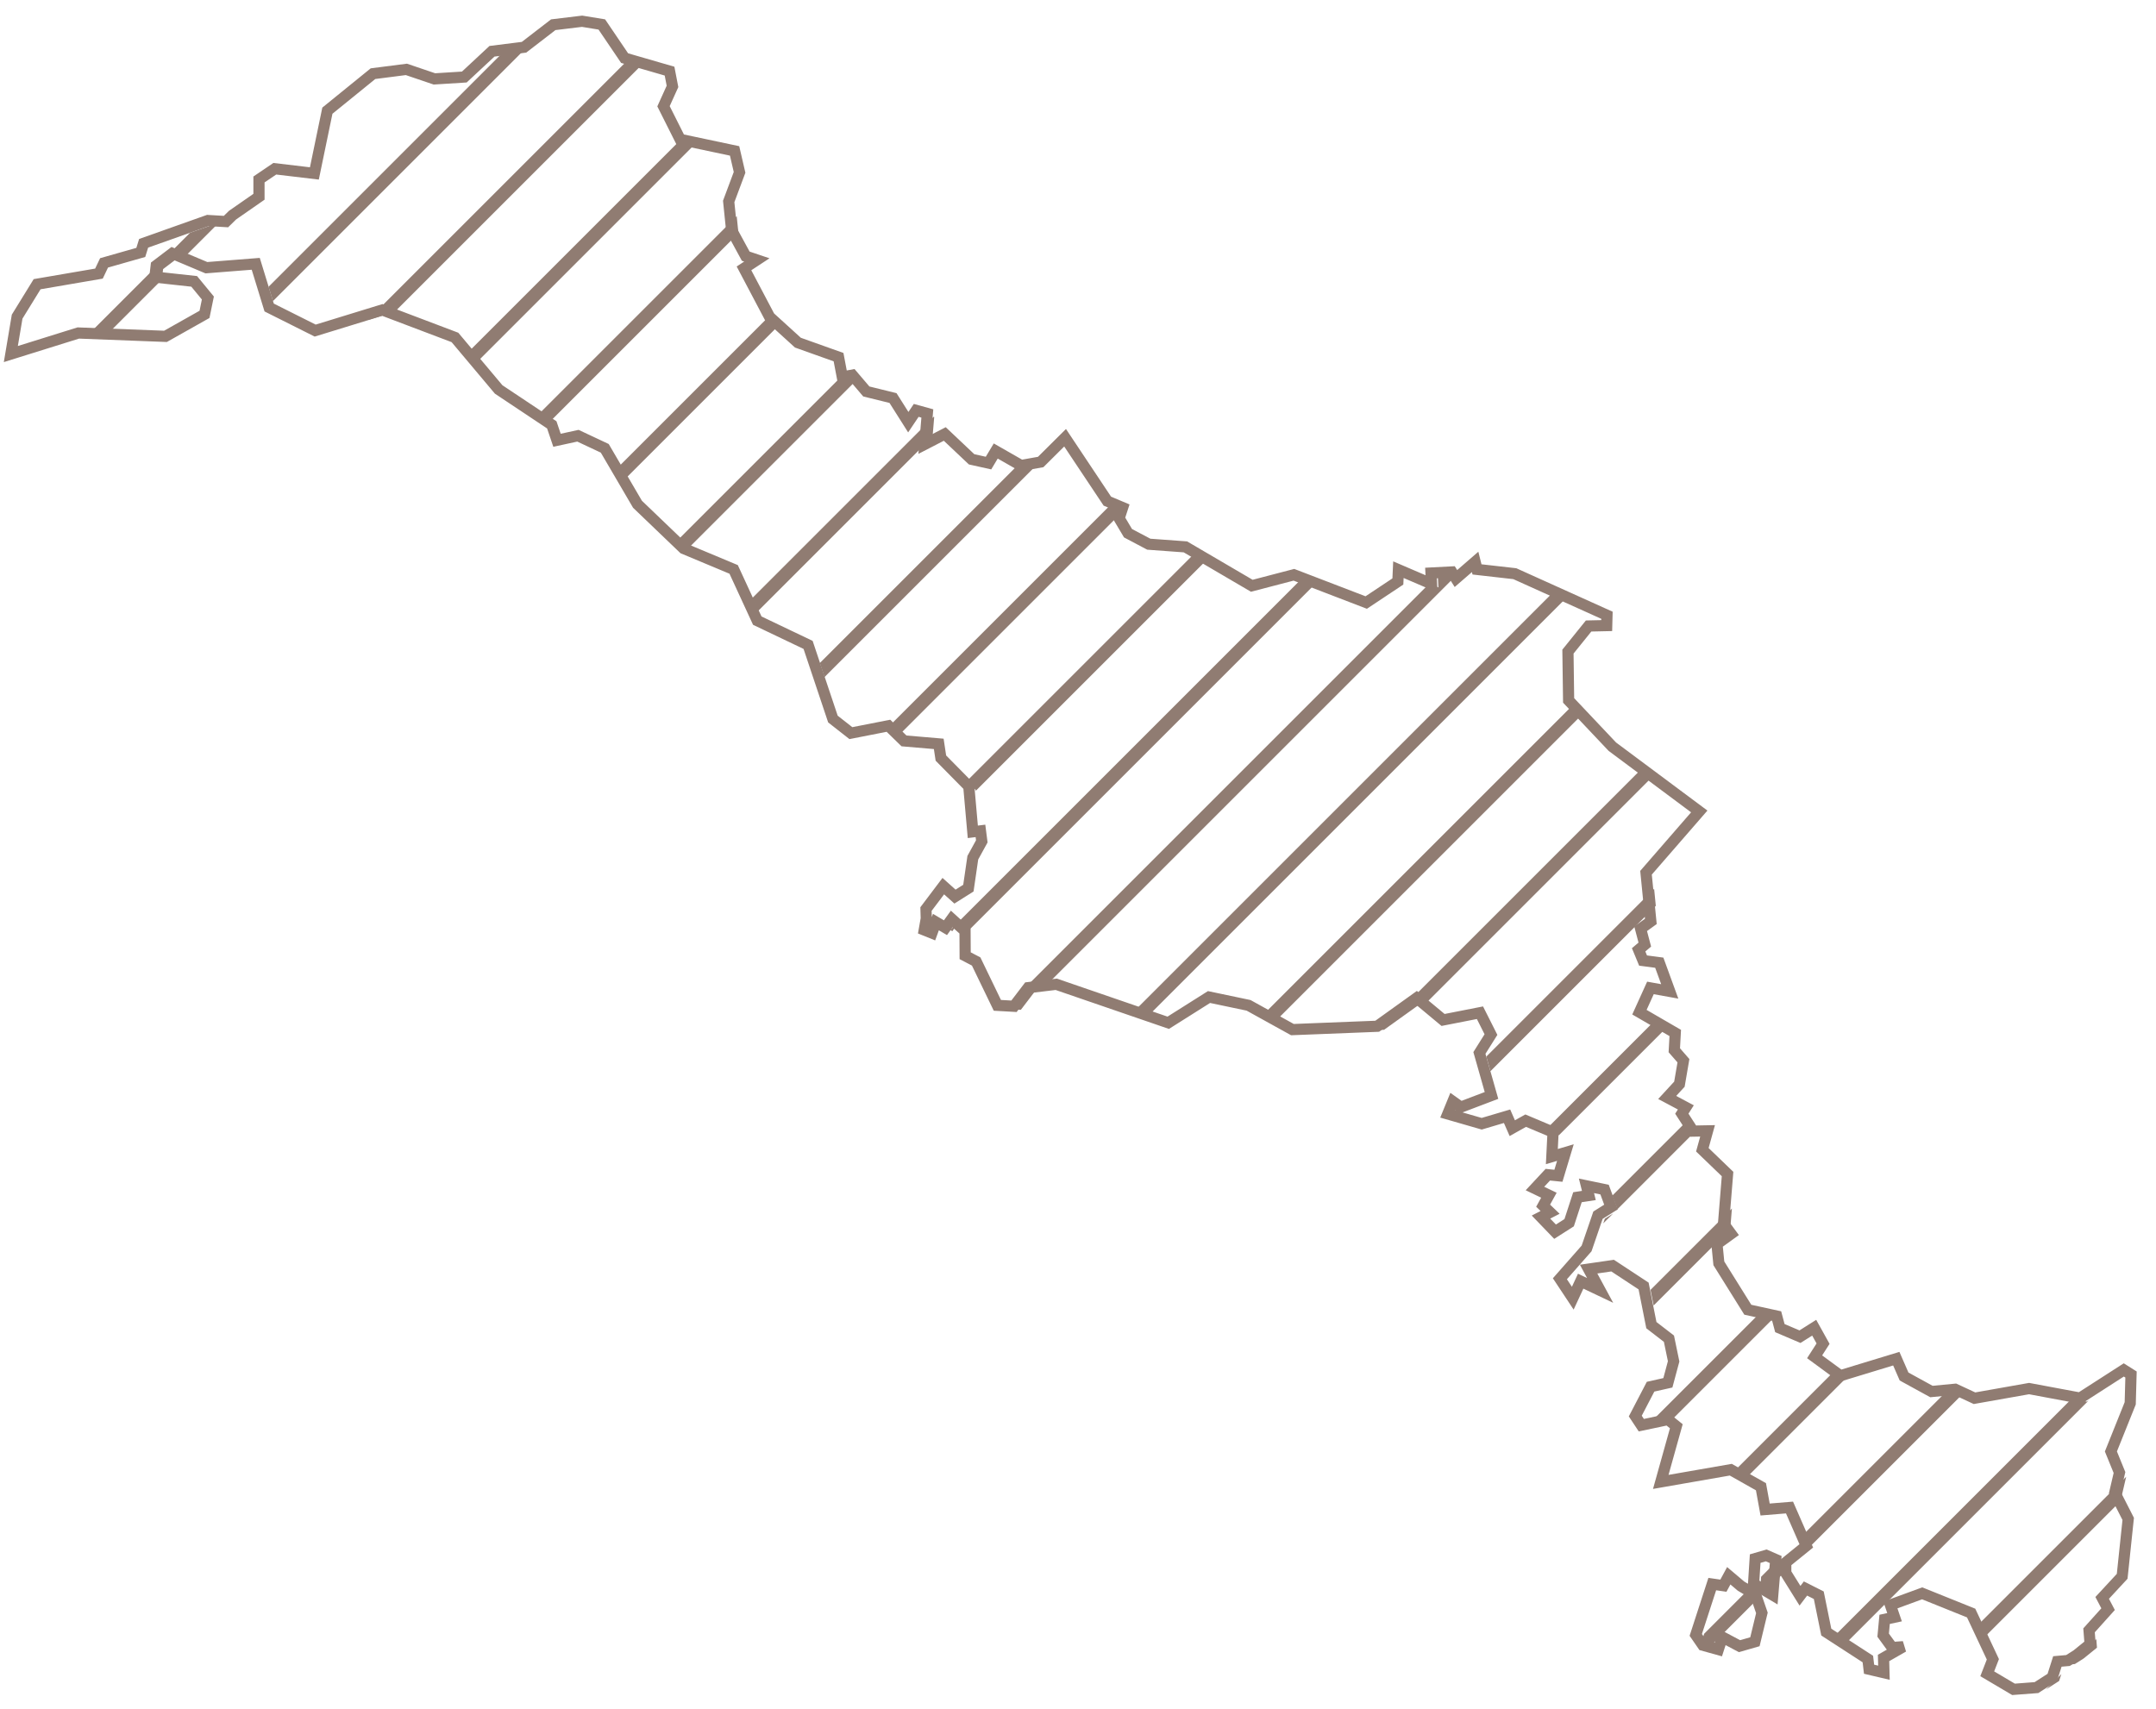
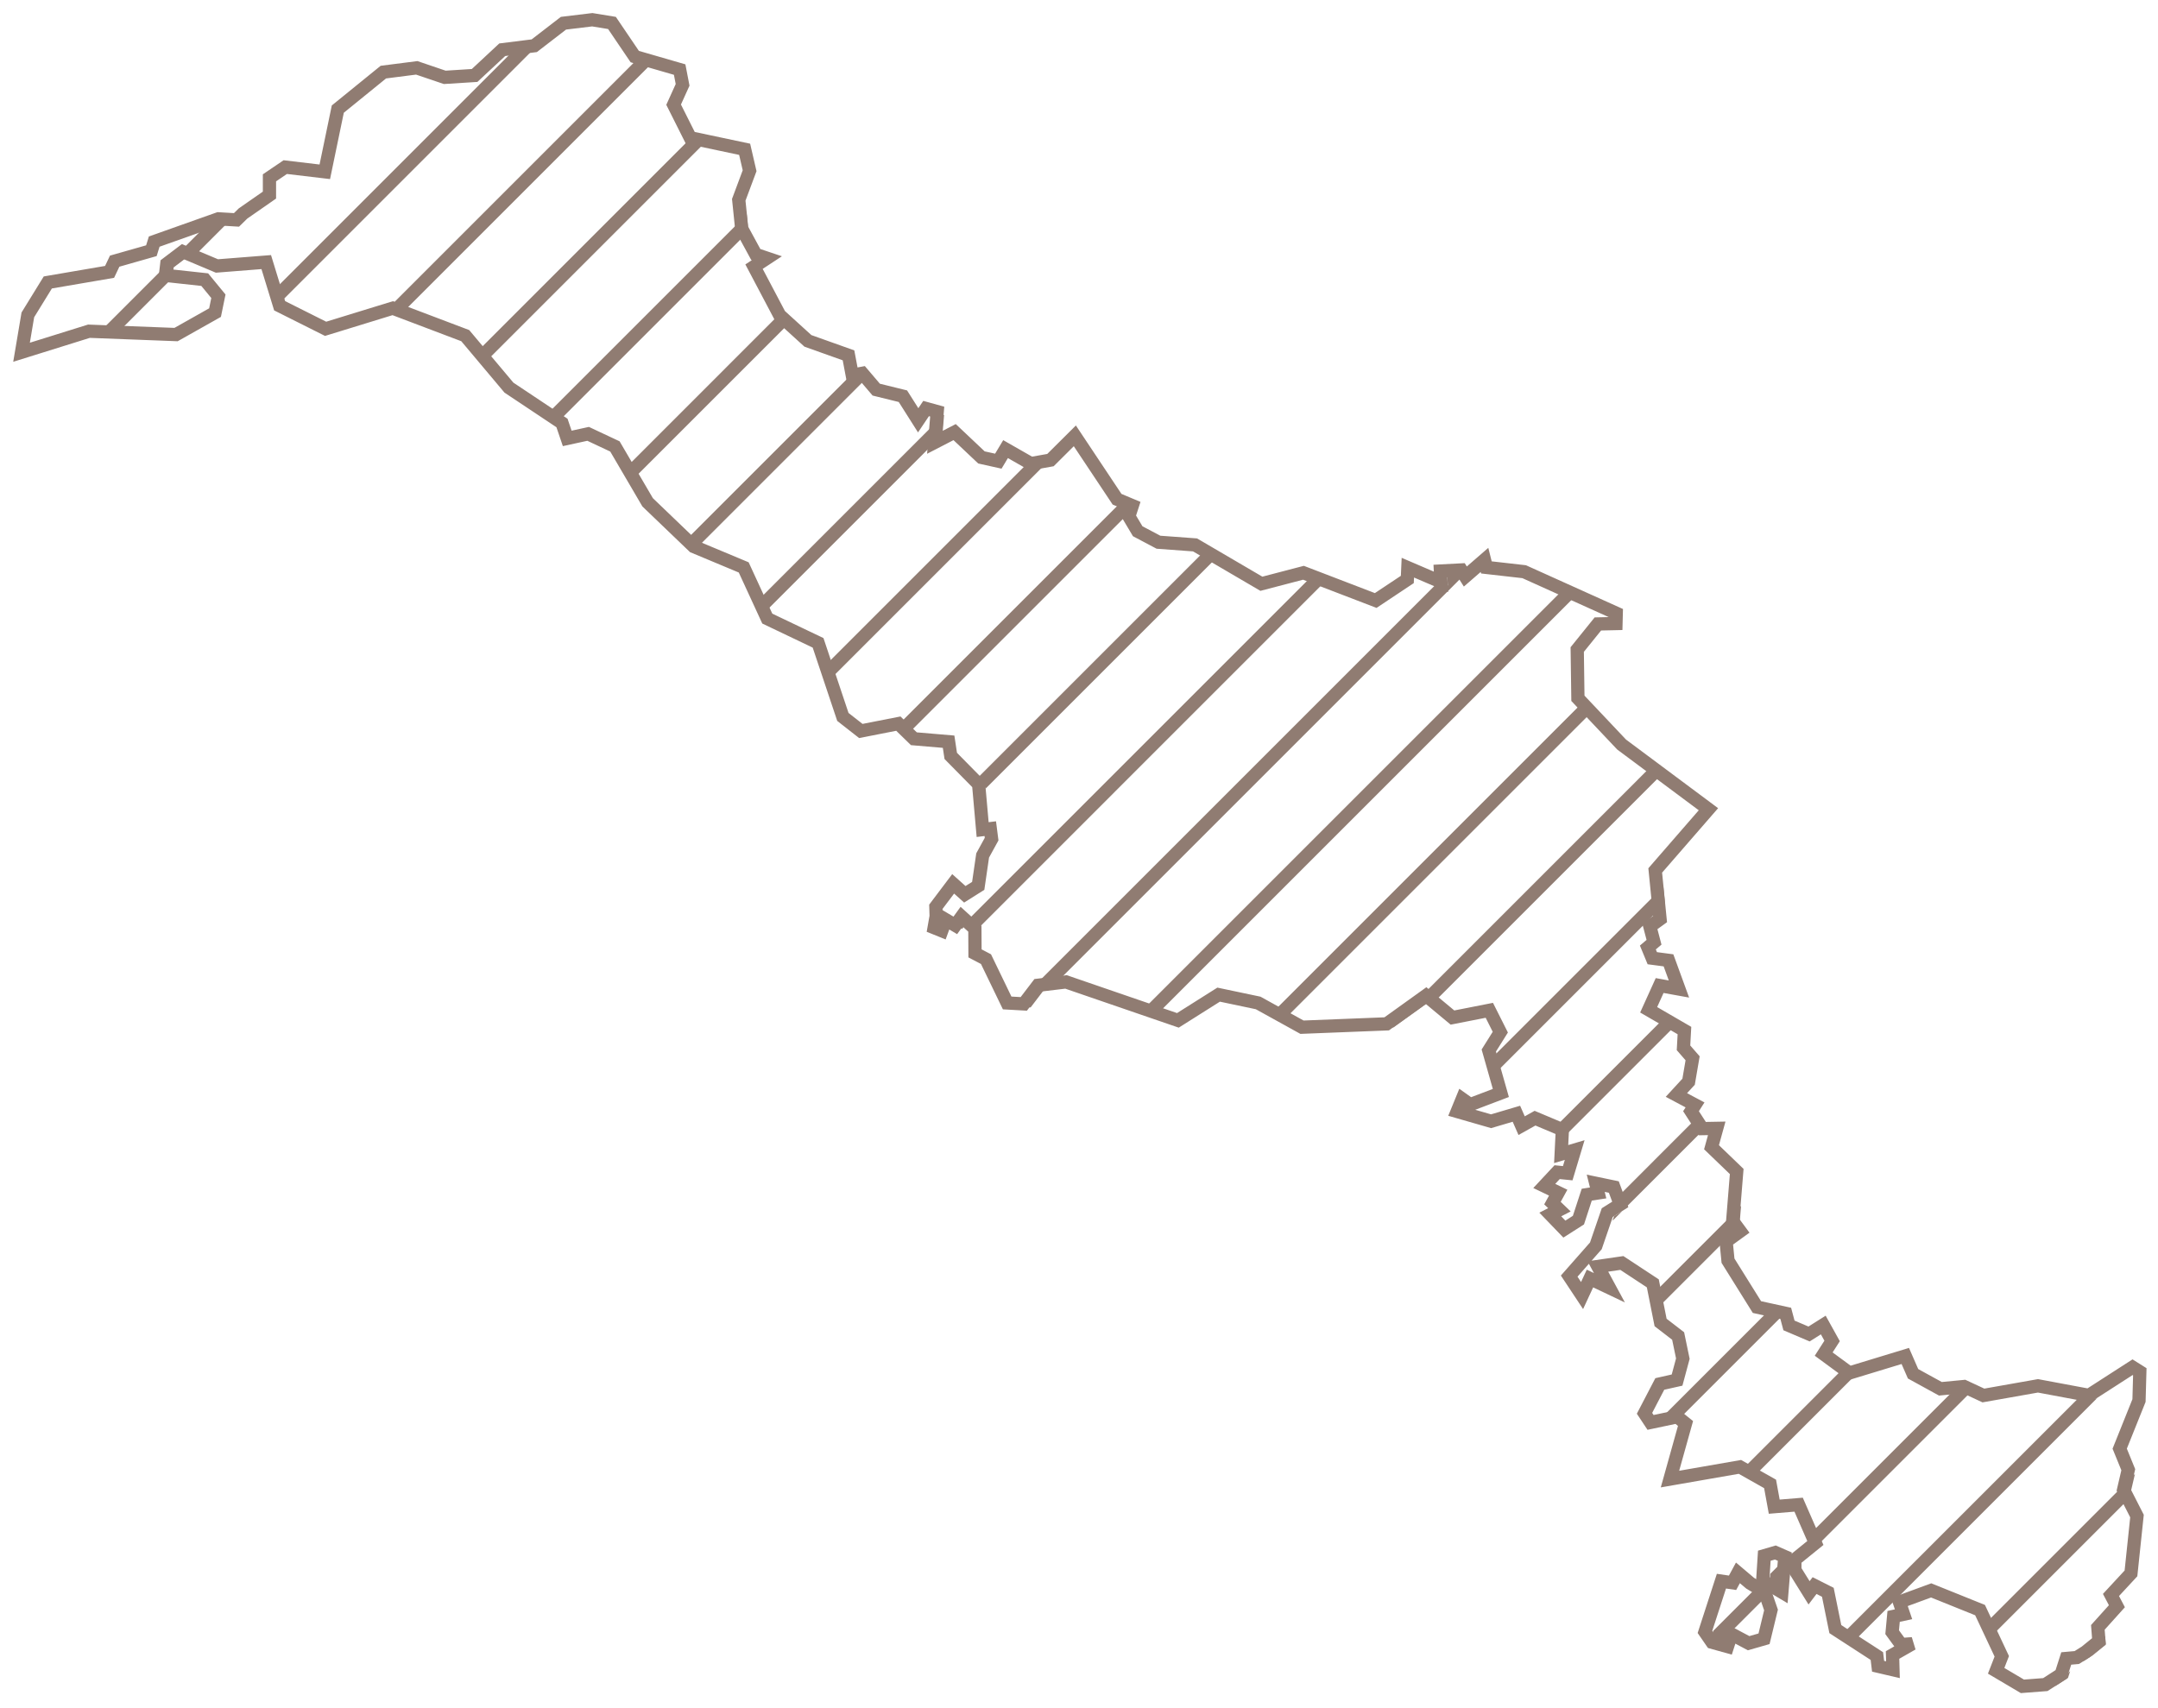
- <svg xmlns="http://www.w3.org/2000/svg" width="193" height="153" viewBox="0 0 193 153" fill="none">
-   <path d="M155.848 142.006L157.168 142.799L157.721 144.407L157.096 146.989L155.716 147.385L154.179 146.568L153.819 147.685L152.438 147.301L151.801 146.376L153.278 141.826L154.275 141.97L154.755 141.082L155.848 142.006Z" stroke="#907C72" />
-   <path d="M158.105 139.257L158.958 139.629L158.693 142.811L156.976 141.79L157.12 139.545L158.105 139.257Z" stroke="#907C72" />
-   <path d="M52.107 1.902L53.873 2.19L55.914 5.203L59.936 6.368L60.2 7.736L59.396 9.513L60.885 12.479L65.759 13.511L66.204 15.432L65.231 18.037L65.495 20.618L66.756 22.935L67.752 23.271L66.6 24.028L68.893 28.374L71.427 30.679L75.065 31.976L75.401 33.752L76.302 33.584L77.55 35.049L79.94 35.637L81.308 37.798L82.017 36.742L83.013 37.018L82.785 39.779L84.574 38.855L86.976 41.124L88.489 41.46L89.137 40.379L91.406 41.676L93.159 41.364L95.345 39.191L99.127 44.869L100.496 45.446L100.183 46.406L100.976 47.739L102.837 48.723L106.115 48.963L112.058 52.445L115.828 51.461L122.3 53.946L125.134 52.061L125.182 51.004L128.148 52.277L128.1 51.304L129.961 51.208L130.333 51.797L132.05 50.308L132.218 50.98L135.604 51.364L143.853 55.086L143.829 56.011L142.208 56.047L140.359 58.34L140.419 62.71L144.333 66.852L152.114 72.65L147.347 78.137L147.779 82.495L146.866 83.155L147.239 84.572L146.686 85.04L147.083 86L148.535 86.192L149.472 88.762L147.743 88.45L146.758 90.623L149.964 92.483L149.88 94.032L150.697 94.969L150.337 97.07L149.244 98.258L150.913 99.147L150.553 99.711L151.561 101.271L152.858 101.247L152.39 102.94L154.647 105.113L154.287 109.555L154.959 110.468L153.698 111.38L153.867 113.109L156.46 117.263L159.042 117.827L159.33 118.908L161.131 119.676L162.403 118.872L163.196 120.3L162.44 121.477L164.745 123.17L169.752 121.645L170.448 123.242L172.898 124.586L175.023 124.382L176.752 125.186L181.639 124.322L186.201 125.174L190.116 122.653L190.764 123.062L190.692 125.643L188.963 129.953L189.731 131.838L189.311 133.638L190.512 135.991L189.972 141.13L188.182 143.063L188.711 144.071L187.006 145.968L187.102 147.205L185.901 148.177L185.121 148.669L184.172 148.753L183.716 150.182L182.299 151.094L180.246 151.25L177.893 149.858L178.397 148.561L176.452 144.419L172.069 142.655L169.223 143.699L169.596 144.792L168.707 144.984L168.575 146.4L169.38 147.505L170.376 147.433L168.611 148.441L168.647 149.762L167.314 149.45L167.206 148.537L163.484 146.124L162.812 142.823L161.623 142.222L161.131 142.871L159.858 140.83V139.893L161.695 138.405L160.194 134.971L158.009 135.151L157.637 133.11L154.935 131.585L148.668 132.678L150.06 127.696L149.316 127.095L146.927 127.6L146.386 126.783L147.755 124.154L149.304 123.806L149.82 121.885L149.4 119.856L147.827 118.643L147.131 115.138L144.357 113.313L142.208 113.625L143.24 115.534L141.499 114.706L140.791 116.23L139.638 114.49L142.028 111.776L143.048 108.799L144.213 108.067L143.637 106.506L142.016 106.17L142.232 107.034L141.211 107.19L140.467 109.471L139.206 110.276L137.945 108.967L138.762 108.547L138.137 107.947L138.654 107.01L137.405 106.41L138.558 105.173L139.506 105.269L140.131 103.192L138.918 103.552L139.026 101.367L136.577 100.335L135.376 101.007L134.908 99.939L132.638 100.611L129.6 99.735L130.057 98.618L130.765 99.122L133.515 98.078L132.434 94.272L133.467 92.627L132.482 90.671L129.18 91.319L126.815 89.35L123.285 91.883L115.696 92.183L111.77 90.01L108.228 89.266L104.578 91.571L94.552 88.125L92.043 88.425L90.77 90.094L89.281 90.01L87.384 86.084L86.399 85.568L86.387 83.359L85.199 82.279L84.634 83.059L83.782 82.555L83.422 83.539L82.737 83.263L82.917 82.243L82.893 81.39L84.442 79.337L85.487 80.274L86.688 79.517L87.084 76.792L87.888 75.328L87.768 74.391L87.084 74.475L86.724 70.405L84.226 67.872L84.034 66.6L80.924 66.335L79.531 64.979L76.169 65.639L74.561 64.378L72.339 57.739L67.789 55.566L65.675 50.98L61.197 49.107L57.066 45.146L54.137 40.139L51.735 39.011L49.862 39.419L49.394 38.038L44.639 34.869L40.725 30.211L34.229 27.75L28.214 29.598L24.095 27.533L22.894 23.62L18.476 23.968L15.426 22.683L13.985 23.776L13.865 24.808L17.383 25.192L18.608 26.681L18.308 28.146L14.814 30.115L7.009 29.814L0.97 31.699L1.534 28.35L3.323 25.445L8.858 24.496L9.315 23.536L12.604 22.599L12.857 21.783L18.608 19.742L20.229 19.838L20.817 19.262L23.183 17.617V16.068L24.599 15.108L28.142 15.528L29.306 9.909L33.389 6.596L36.378 6.212L38.888 7.064L41.565 6.896L44.039 4.591L46.908 4.231L49.526 2.214L52.107 1.902Z" stroke="#907C72" />
-   <path d="M127.631 89.834L127.429 89.666L123.899 92.199L123.576 92.212L147.052 68.736L148.013 69.452L127.631 89.834Z" fill="#907C72" />
-   <path d="M133.051 94.598L133.422 95.905L148.224 81.103L148.073 79.577L133.051 94.598Z" fill="#907C72" />
-   <path d="M139.546 101.644L138.366 101.146L148.132 91.379L149.194 91.996L139.546 101.644Z" fill="#907C72" />
-   <path d="M147.751 115.485L148.029 116.885L154.961 109.953L154.901 109.871L155.037 108.2L147.751 115.485Z" fill="#907C72" />
-   <path d="M149.214 127.562L147.541 127.915L147.398 127.7L157.44 117.659L158.817 117.96L149.214 127.562Z" fill="#907C72" />
-   <path d="M155.549 131.901L156.309 132.33L165.24 123.398L164.273 122.688L154.956 132.005L155.549 131.901Z" fill="#907C72" />
-   <path d="M157.65 141.173L159.089 139.734L159.572 139.945L159.483 141.018L158.095 142.406L157.591 142.106L157.65 141.173Z" fill="#907C72" />
-   <path d="M156.486 142.337L152.552 146.271L152.416 146.692L152.984 147.517L157.535 142.966L156.486 142.337Z" fill="#907C72" />
-   <path d="M162.148 138.352L161.638 137.185L173.965 124.859L175.637 124.698L175.75 124.751L162.148 138.352Z" fill="#907C72" />
-   <path d="M164.188 146.498L165.205 147.158L186.976 125.387L186.816 125.49L185.45 125.235L164.188 146.498Z" fill="#907C72" />
-   <path d="M177.841 146.385L177.304 145.243L190.331 132.217L189.925 133.954L190.042 134.183L177.841 146.385Z" fill="#907C72" />
-   <path d="M185.395 149.015L187.656 146.753L187.716 147.52L186.515 148.493L185.735 148.985L185.395 149.015Z" fill="#907C72" />
-   <path d="M184.526 149.884L184.33 150.498L183.156 151.254L184.526 149.884Z" fill="#907C72" />
-   <path d="M151.896 101.155L151.238 100.136L144.332 107.042L144.785 108.267L151.896 101.155Z" fill="#907C72" />
-   <path d="M144.402 108.65L143.519 109.532L143.662 109.115L144.402 108.65Z" fill="#907C72" />
-   <path d="M128.762 52.593L127.954 52.246L89.888 90.312L89.895 90.326L91.384 90.41L92.657 88.741L93.202 88.676L130.342 51.536L128.714 51.62L128.762 52.593Z" fill="#907C72" />
-   <path d="M116.529 51.809L117.741 52.275L86.656 83.361L85.813 82.595L85.249 83.375L85.069 83.269L116.529 51.809Z" fill="#907C72" />
-   <path d="M108.082 50.072L107.024 49.452L86.552 69.924L87.338 70.721L87.345 70.808L108.082 50.072Z" fill="#907C72" />
-   <path d="M99.616 44.998L99.741 45.185L100.702 45.59L80.577 65.715L80.145 65.295L79.117 65.496L99.616 44.998Z" fill="#907C72" />
-   <path d="M92.02 41.992L91.218 41.533L73.39 59.361L73.811 60.618L92.528 41.901L92.02 41.992Z" fill="#907C72" />
-   <path d="M83.571 37.318L83.628 37.334L83.483 39.084L67.861 54.706L67.332 53.558L83.571 37.318Z" fill="#907C72" />
-   <path d="M76.015 34.068L75.847 33.18L60.684 48.343L61.541 49.164L76.779 33.926L76.015 34.068Z" fill="#907C72" />
-   <path d="M69.151 28.014L69.507 28.69L69.845 28.997L56.093 42.749L55.474 41.691L69.151 28.014Z" fill="#907C72" />
-   <path d="M66.103 20.877L65.948 19.355L48.172 37.13L49.179 37.801L66.103 20.877Z" fill="#907C72" />
-   <path d="M61.214 12.227L61.499 12.794L62.179 12.939L42.824 32.294L42.058 31.382L61.214 12.227Z" fill="#907C72" />
-   <path d="M56.528 5.519L56.339 5.24L32.922 28.656L34.843 28.065L35.095 28.161L57.465 5.79L56.528 5.519Z" fill="#907C72" />
-   <path d="M44.832 4.884L46.75 4.644L24.436 26.958L24.042 25.674L44.832 4.884Z" fill="#907C72" />
-   <path d="M19.222 20.058L17.012 20.842L7.72 30.134L9.335 30.196L14.489 25.042L14.6 24.092L16.04 22.999L16.386 23.145L19.459 20.072L19.222 20.058Z" fill="#907C72" />
-   <path d="M139.088 52.975L101.459 90.604L102.708 91.033L140.244 53.497L139.088 52.975Z" fill="#907C72" />
-   <path d="M113.166 90.759L114.246 91.357L141.783 63.819L141.033 63.026L141.031 62.894L113.166 90.759Z" fill="#907C72" />
+ <svg xmlns="http://www.w3.org/2000/svg" width="163" height="129" viewBox="0 0 163 129" fill="none">
+   <path d="M132.191 119.601L133.304 120.269L133.77 121.625L133.243 123.801L132.079 124.135L130.784 123.447L130.48 124.388L129.316 124.064L128.78 123.285L130.025 119.449L130.865 119.571L131.27 118.822L132.191 119.601Z" stroke="#907C72" />
+   <path d="M134.094 117.283L134.812 117.597L134.59 120.279L133.142 119.419L133.264 117.526L134.094 117.283Z" stroke="#907C72" />
+   <path d="M44.737 1.491L46.224 1.734L47.945 4.274L51.336 5.256L51.559 6.41L50.881 7.908L52.136 10.408L56.245 11.278L56.62 12.897L55.8 15.094L56.023 17.27L57.085 19.223L57.926 19.506L56.954 20.144L58.887 23.808L61.023 25.751L64.09 26.844L64.373 28.342L65.132 28.2L66.185 29.435L68.199 29.931L69.353 31.752L69.951 30.862L70.791 31.095L70.598 33.422L72.106 32.643L74.131 34.556L75.406 34.839L75.953 33.928L77.866 35.021L79.344 34.758L81.186 32.926L84.374 37.714L85.528 38.199L85.265 39.009L85.933 40.132L87.502 40.962L90.265 41.165L95.276 44.1L98.454 43.27L103.91 45.365L106.299 43.776L106.339 42.885L108.839 43.958L108.799 43.138L110.368 43.057L110.681 43.553L112.129 42.298L112.271 42.865L115.125 43.189L122.079 46.326L122.059 47.106L120.692 47.136L119.133 49.069L119.184 52.753L122.484 56.245L129.043 61.133L125.024 65.758L125.389 69.432L124.619 69.989L124.933 71.183L124.468 71.578L124.802 72.387L126.026 72.549L126.816 74.715L125.358 74.452L124.528 76.284L127.231 77.853L127.16 79.158L127.848 79.948L127.545 81.719L126.624 82.721L128.031 83.47L127.727 83.945L128.577 85.261L129.67 85.241L129.276 86.668L131.179 88.5L130.875 92.244L131.442 93.014L130.379 93.783L130.521 95.24L132.707 98.742L134.883 99.218L135.126 100.129L136.644 100.776L137.717 100.098L138.385 101.302L137.748 102.294L139.691 103.721L143.912 102.436L144.499 103.782L146.564 104.916L148.356 104.744L149.813 105.422L153.933 104.693L157.779 105.412L161.079 103.286L161.626 103.63L161.565 105.806L160.107 109.44L160.755 111.029L160.401 112.547L161.413 114.53L160.958 118.862L159.449 120.492L159.895 121.342L158.457 122.941L158.538 123.983L157.526 124.803L156.868 125.218L156.069 125.289L155.684 126.493L154.49 127.262L152.759 127.394L150.775 126.22L151.2 125.127L149.56 121.635L145.866 120.147L143.467 121.028L143.78 121.949L143.031 122.111L142.92 123.305L143.598 124.236L144.438 124.176L142.95 125.026L142.981 126.139L141.857 125.876L141.766 125.107L138.628 123.072L138.062 120.289L137.059 119.783L136.644 120.33L135.572 118.609V117.82L137.12 116.565L135.855 113.67L134.013 113.822L133.699 112.101L131.421 110.816L126.138 111.737L127.312 107.537L126.684 107.031L124.67 107.456L124.215 106.768L125.369 104.551L126.674 104.258L127.11 102.638L126.755 100.928L125.429 99.906L124.842 96.951L122.504 95.412L120.692 95.675L121.563 97.284L120.095 96.586L119.498 97.872L118.526 96.404L120.54 94.117L121.401 91.607L122.383 90.989L121.897 89.674L120.53 89.39L120.712 90.119L119.852 90.251L119.224 92.174L118.162 92.852L117.099 91.749L117.787 91.394L117.261 90.888L117.696 90.099L116.643 89.593L117.615 88.55L118.415 88.631L118.941 86.88L117.919 87.184L118.01 85.342L115.945 84.472L114.933 85.038L114.538 84.138L112.625 84.704L110.064 83.966L110.449 83.024L111.046 83.449L113.364 82.569L112.453 79.361L113.323 77.974L112.493 76.324L109.71 76.871L107.716 75.211L104.74 77.347L98.343 77.6L95.033 75.768L92.047 75.14L88.97 77.083L80.518 74.179L78.402 74.432L77.329 75.839L76.074 75.768L74.475 72.458L73.645 72.023L73.635 70.161L72.633 69.25L72.157 69.908L71.439 69.483L71.135 70.313L70.558 70.08L70.71 69.22L70.689 68.501L71.995 66.77L72.876 67.56L73.888 66.922L74.222 64.625L74.9 63.39L74.799 62.601L74.222 62.671L73.918 59.24L71.813 57.105L71.651 56.032L69.029 55.809L67.855 54.666L65.021 55.222L63.665 54.16L61.792 48.563L57.956 46.731L56.175 42.865L52.399 41.286L48.917 37.946L46.447 33.726L44.423 32.775L42.844 33.119L42.449 31.955L38.441 29.283L35.141 25.356L29.665 23.281L24.594 24.84L21.122 23.099L20.11 19.8L16.385 20.093L13.814 19.01L12.599 19.931L12.498 20.802L15.464 21.125L16.496 22.381L16.243 23.615L13.298 25.275L6.718 25.022L1.627 26.611L2.103 23.787L3.611 21.338L8.277 20.539L8.662 19.729L11.435 18.939L11.648 18.251L16.496 16.531L17.863 16.612L18.359 16.126L20.353 14.739V13.434L21.547 12.624L24.533 12.978L25.515 8.242L28.956 5.448L31.477 5.125L33.592 5.843L35.849 5.701L37.935 3.758L40.354 3.455L42.56 1.754L44.737 1.491Z" stroke="#907C72" />
+   <path d="M108.404 75.619L108.233 75.477L105.257 77.613L104.985 77.624L124.775 57.833L125.586 58.437L108.404 75.619Z" fill="#907C72" />
+   <path d="M112.973 79.635L113.286 80.737L125.764 68.259L125.636 66.972L112.973 79.635Z" fill="#907C72" />
+   <path d="M118.448 85.575L117.453 85.155L125.687 76.922L126.581 77.441L118.448 85.575Z" fill="#907C72" />
+   <path d="M125.365 97.243L125.599 98.423L131.443 92.579L131.392 92.511L131.507 91.102L125.365 97.243Z" fill="#907C72" />
+   <path d="M126.598 107.424L125.188 107.722L125.068 107.541L133.533 99.076L134.693 99.329L126.598 107.424Z" fill="#907C72" />
+   <path d="M131.939 111.082L132.579 111.444L140.109 103.914L139.293 103.315L131.439 111.169L131.939 111.082Z" fill="#907C72" />
+   <path d="M133.71 118.898L134.923 117.685L135.33 117.863L135.255 118.768L134.085 119.938L133.66 119.685L133.71 118.898Z" fill="#907C72" />
+   <path d="M132.729 119.879L129.412 123.196L129.297 123.551L129.776 124.247L133.613 120.41L132.729 119.879Z" fill="#907C72" />
+   <path d="M137.502 116.521L137.072 115.536L147.463 105.145L148.873 105.01L148.969 105.054L137.502 116.521Z" fill="#907C72" />
+   <path d="M139.221 123.387L140.079 123.944L158.432 105.591L158.297 105.678L157.146 105.463L139.221 123.387Z" fill="#907C72" />
+   <path d="M150.731 123.292L150.279 122.33L161.26 111.348L160.918 112.813L161.017 113.006L150.731 123.292Z" fill="#907C72" />
+   <path d="M157.099 125.51L159.006 123.603L159.056 124.249L158.044 125.069L157.386 125.484L157.099 125.51Z" fill="#907C72" />
+   <path d="M156.367 126.242L156.202 126.759L155.211 127.397L156.367 126.242Z" fill="#907C72" />
+   <path d="M128.859 85.163L128.304 84.304L122.483 90.126L122.864 91.158L128.859 85.163Z" fill="#907C72" />
+   <path d="M122.542 91.481L121.798 92.225L121.918 91.873L122.542 91.481Z" fill="#907C72" />
+   <path d="M109.357 44.224L108.676 43.932L76.586 76.022L76.592 76.034L77.847 76.105L78.92 74.698L79.38 74.643L110.689 43.334L109.316 43.404L109.357 44.224Z" fill="#907C72" />
+   <path d="M99.044 43.564L100.066 43.956L73.861 70.162L73.15 69.516L72.675 70.174L72.524 70.085L99.044 43.564Z" fill="#907C72" />
+   <path d="M91.924 42.099L91.032 41.577L73.774 58.835L74.436 59.507L74.442 59.58L91.924 42.099Z" fill="#907C72" />
+   <path d="M84.787 37.822L84.892 37.98L85.702 38.321L68.736 55.286L68.373 54.932L67.506 55.102L84.787 37.822Z" fill="#907C72" />
+   <path d="M78.383 35.288L77.707 34.901L62.678 49.93L63.033 50.99L78.811 35.212L78.383 35.288Z" fill="#907C72" />
+   <path d="M71.261 31.348L71.308 31.361L71.186 32.836L58.017 46.006L57.571 45.038L71.261 31.348Z" fill="#907C72" />
+   <path d="M64.891 28.608L64.749 27.859L51.967 40.642L52.689 41.334L65.535 28.488L64.891 28.608Z" fill="#907C72" />
+   <path d="M59.104 23.504L59.405 24.074L59.69 24.333L48.096 35.926L47.575 35.034L59.104 23.504Z" fill="#907C72" />
+   <path d="M56.535 17.487L56.404 16.204L41.419 31.189L42.268 31.755L56.535 17.487Z" fill="#907C72" />
+   <path d="M52.413 10.195L52.653 10.674L53.227 10.795L36.91 27.112L36.265 26.344L52.413 10.195Z" fill="#907C72" />
+   <path d="M48.463 4.541L48.303 4.305L28.563 24.045L30.183 23.547L30.395 23.628L49.253 4.769L48.463 4.541Z" fill="#907C72" />
+   <path d="M38.603 4.006L40.22 3.803L21.409 22.614L21.077 21.532L38.603 4.006Z" fill="#907C72" />
+   <path d="M17.014 16.797L15.15 17.458L7.317 25.291L8.679 25.344L13.024 20.999L13.117 20.198L14.331 19.276L14.623 19.399L17.214 16.809L17.014 16.797Z" fill="#907C72" />
+   <path d="M118.062 44.547L86.34 76.268L87.393 76.63L119.036 44.986L118.062 44.547Z" fill="#907C72" />
+   <path d="M96.21 76.399L97.12 76.903L120.334 53.689L119.702 53.019L119.7 52.908L96.21 76.399Z" fill="#907C72" />
</svg>
